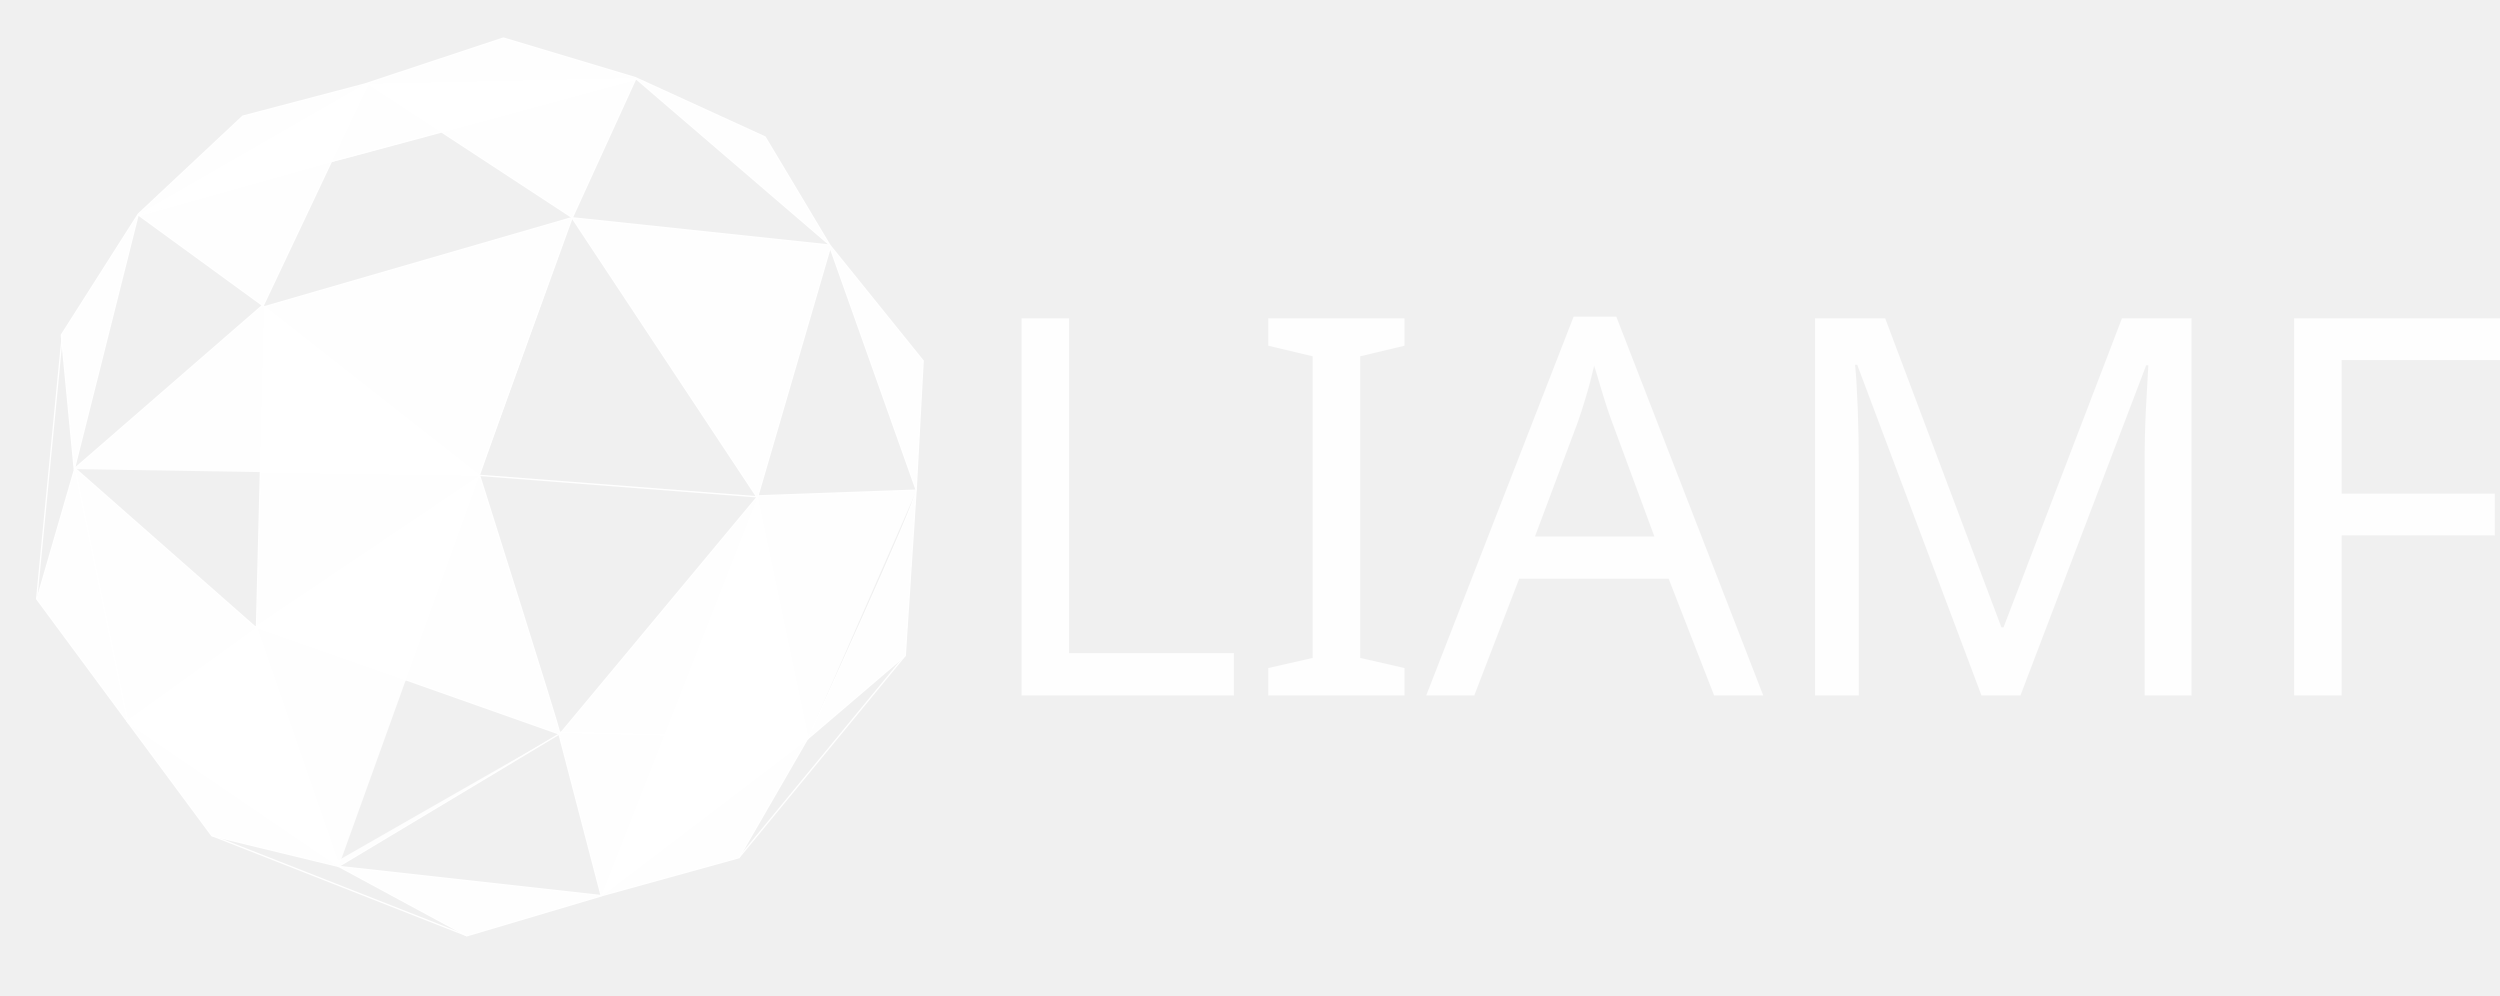
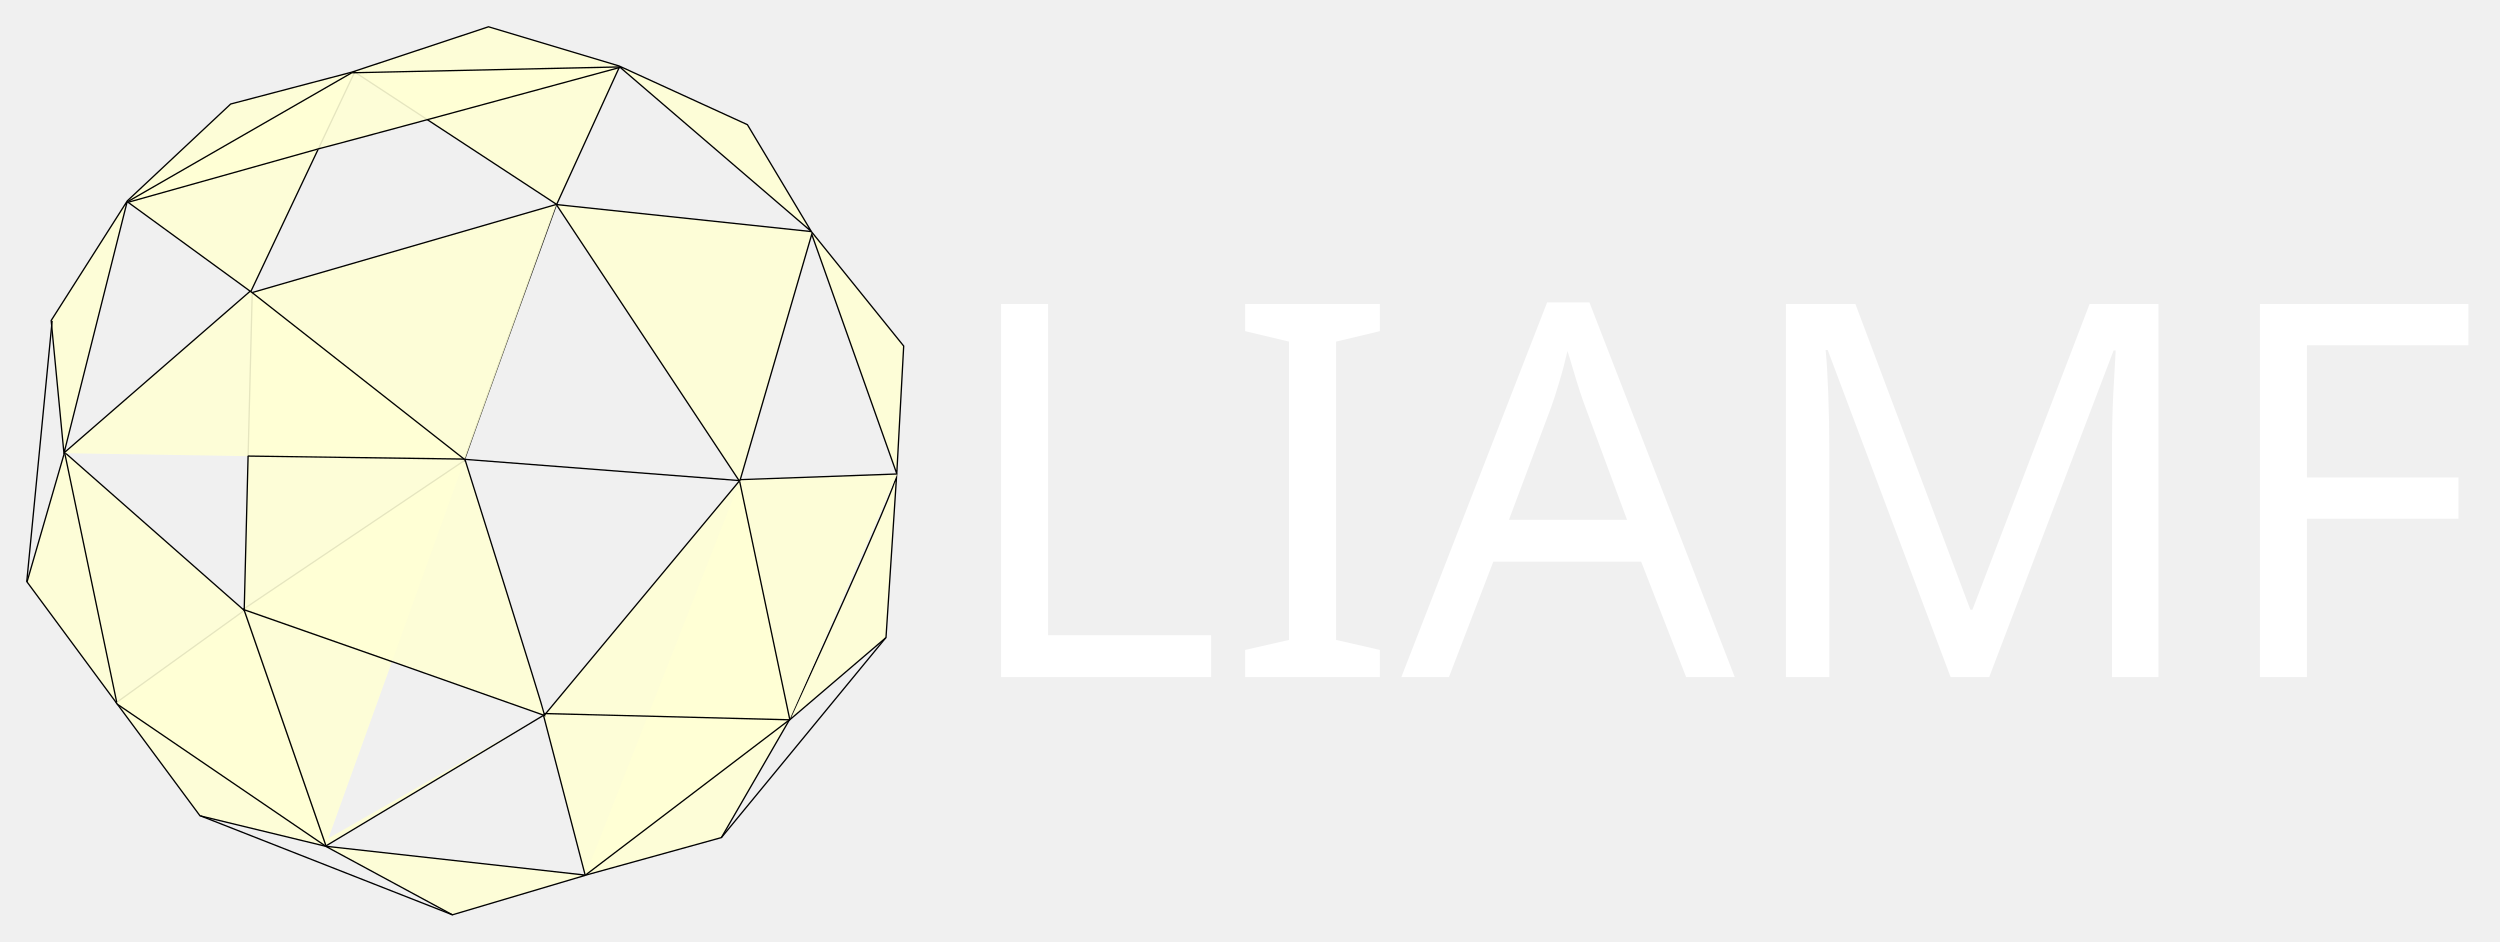
- <svg xmlns="http://www.w3.org/2000/svg" width="94.86mm" height="37.791mm" viewBox="0 0 336.116 133.906" id="svg7588" version="1.1">
+ <svg xmlns="http://www.w3.org/2000/svg" width="95.893mm" height="36.117mm" viewBox="0 0 339.778 127.972" id="svg7588" version="1.1">
  <defs id="defs7590">
    </defs>
-   <g id="layer1" transform="translate(-342.4459,-357.6206)">
-     <text xml:space="preserve" style="font-style:normal;font-weight:normal;font-size:39.95px;line-height:125%;font-family:sans-serif;letter-spacing:0px;word-spacing:0px;fill:#fffeff;fill-opacity:0.902;stroke:none;stroke-width:1px;stroke-linecap:butt;stroke-linejoin:miter;stroke-opacity:1;" x="472.904" y="451.124" id="text4983-6-33">
-       <tspan id="tspan4985-5-3" x="472.904" y="451.124" style="font-style:normal;font-variant:normal;font-weight:normal;font-stretch:normal;font-size:71.022px;font-family:Laksaman;-inkscape-font-specification:Laksaman;fill:#fffeff;fill-opacity:0.902;">LIAMF</tspan>
+   <g id="layer1" transform="translate(-343.736,-359.1001)">
+     <text xml:space="preserve" style="font-style:normal;font-weight:normal;font-size:39.95px;line-height:125%;font-family:sans-serif;letter-spacing:0px;word-spacing:0px;fill:#ffffff;fill-opacity:1;stroke:none;stroke-width:1px;stroke-linecap:butt;stroke-linejoin:miter;stroke-opacity:1" x="472.904" y="451.124" id="text4983-6-33">
+       <tspan id="tspan4985-5-3" x="472.904" y="451.124" style="font-style:normal;font-variant:normal;font-weight:normal;font-stretch:normal;font-size:71.022px;font-family:sans-serif;-inkscape-font-specification:sans-serif;fill:#ffffff;fill-opacity:1">LIAMF</tspan>
    </text>
-     <path style="fill:#fffeff;fill-opacity:0.902;fill-rule:evenodd;stroke:#ffffff;stroke-width:0.181;stroke-linecap:butt;stroke-linejoin:miter;stroke-miterlimit:4;stroke-dasharray:none;stroke-opacity:1" d="m 406.907,421.451 c 1.973,-5.709 12.498,-34.664 12.498,-34.664" id="path4861-0-4" />
-     <path style="fill:#fffeff;fill-opacity:0.902;fill-rule:evenodd;stroke:#ffffff;stroke-width:0.181;stroke-linecap:butt;stroke-linejoin:miter;stroke-miterlimit:4;stroke-dasharray:none;stroke-opacity:1" d="m 419.344,386.895 24.925,37.65 9.793,-33.602 11.555,32.541 0.941,-17.355 -12.546,-15.554" id="path4865-6-7" />
-     <path style="fill:#fffeff;fill-opacity:0.902;fill-rule:evenodd;stroke:#ffffff;stroke-width:0.181;stroke-linecap:butt;stroke-linejoin:miter;stroke-miterlimit:4;stroke-dasharray:none;stroke-opacity:1" d="m 465.606,423.574 c 0.209,1.255 -14.592,33.403 -14.592,33.403 l 13.139,-11.223 z" id="path4867-1-6" />
-     <path style="fill:#fffeff;fill-opacity:0.902;fill-rule:evenodd;stroke:#ffffff;stroke-width:0.181;stroke-linecap:butt;stroke-linejoin:miter;stroke-miterlimit:4;stroke-dasharray:none;stroke-opacity:1" d="m 451.084,456.836 -9.305,16.101 -18.506,5.123 -5.646,-21.642 26.751,-32.133 21.323,-0.767" id="path4869-5-8" />
-     <path style="fill:#fffeff;fill-opacity:0.902;fill-rule:evenodd;stroke:#ffffff;stroke-width:0.181;stroke-linecap:butt;stroke-linejoin:miter;stroke-miterlimit:4;stroke-dasharray:none;stroke-opacity:1" d="m 423.303,478.036 27.774,-21.14 -6.809,-32.356" id="path4871-9-9" />
-     <path style="fill:#fffeff;fill-opacity:0.902;fill-rule:evenodd;stroke:#ffffff;stroke-width:0.181;stroke-linecap:butt;stroke-linejoin:miter;stroke-miterlimit:4;stroke-dasharray:none;stroke-opacity:1" d="m 417.767,456.352 c -0.148,-0.887 -10.814,-34.733 -10.814,-34.733 l -30.12,20.265 z" id="path4892-4-0" />
-     <path style="fill:#fffeff;fill-opacity:0.902;fill-rule:evenodd;stroke:#ffffff;stroke-width:0.181;stroke-linecap:butt;stroke-linejoin:miter;stroke-miterlimit:4;stroke-dasharray:none;stroke-opacity:1" d="m 406.256,421.48 37.945,2.933" id="path4894-9-6" />
-     <path style="fill:#fffeff;fill-opacity:0.902;fill-rule:evenodd;stroke:#ffffff;stroke-width:0.181;stroke-linecap:butt;stroke-linejoin:miter;stroke-miterlimit:4;stroke-dasharray:none;stroke-opacity:1" d="m 417.641,456.078 33.464,0.852" id="path4896-0-8" />
-     <path style="fill:#fffeff;fill-opacity:0.902;fill-rule:evenodd;stroke:#ffffff;stroke-width:0.181;stroke-linecap:butt;stroke-linejoin:miter;stroke-miterlimit:4;stroke-dasharray:none;stroke-opacity:1" d="m 423.323,478.057 -18.102,5.375 -17.246,-9.323 35.353,3.931" id="path4900-9-7" />
-     <path style="fill:#fffeff;fill-opacity:0.902;fill-rule:evenodd;stroke:#ffffff;stroke-width:0.181;stroke-linecap:butt;stroke-linejoin:miter;stroke-miterlimit:4;stroke-dasharray:none;stroke-opacity:1" d="m 417.776,456.219 -29.812,17.891 -17.046,-4.133 -11.385,-15.377 17.447,-12.568 10.819,31.335" id="path4902-1-9" />
-     <path style="fill:#fffeff;fill-opacity:0.902;fill-rule:evenodd;stroke:#ffffff;stroke-width:0.181;stroke-linecap:butt;stroke-linejoin:miter;stroke-miterlimit:4;stroke-dasharray:none;stroke-opacity:1" d="m 387.986,474.096 -28.286,-19.274 -12.291,-16.634 5.102,-17.615 24.414,21.487 1.091,-43.203 41.365,-11.984" id="path4904-7-0" />
-     <path style="fill:#fffeff;fill-opacity:0.902;fill-rule:evenodd;stroke:#ffffff;stroke-width:0.181;stroke-linecap:butt;stroke-linejoin:miter;stroke-miterlimit:4;stroke-dasharray:none;stroke-opacity:1" d="m 406.915,421.574 -29.167,-22.906 -25.325,21.996 -1.733,-18.004 10.35,-16.264 14.046,-13.159 16.412,-4.318 18.63,-6.18 17.743,5.323 17.447,7.984 8.69,14.52 -26.074,-22.385 -8.541,18.701 -27.452,-17.988 -14.122,29.844 -16.798,-12.236 -8.588,34.19" id="path4906-7-3" />
-     <path style="fill:#fffeff;fill-opacity:0.902;fill-rule:evenodd;stroke:#ffffff;stroke-width:0.181;stroke-linecap:butt;stroke-linejoin:miter;stroke-miterlimit:4;stroke-dasharray:none;stroke-opacity:1" d="m 359.598,454.537 c -0.314,-1.464 -7.08,-33.935 -7.08,-33.935" id="path4932-1-3" />
-     <path style="fill:#fffeff;fill-opacity:0.902;fill-rule:evenodd;stroke:#ffffff;stroke-width:0.181;stroke-linecap:butt;stroke-linejoin:miter;stroke-miterlimit:4;stroke-dasharray:none;stroke-opacity:1" d="m 347.369,438.187 3.453,-35.482" id="path4934-5-3" />
-     <path style="fill:#fffeff;fill-opacity:0.902;fill-rule:evenodd;stroke:#ffffff;stroke-width:0.181;stroke-linecap:butt;stroke-linejoin:miter;stroke-miterlimit:4;stroke-dasharray:none;stroke-opacity:1" d="m 441.769,472.953 22.346,-27.166" id="path4936-9-7" />
-     <path style="fill:#fffeff;fill-opacity:0.902;fill-rule:evenodd;stroke:#ffffff;stroke-width:0.181;stroke-linecap:butt;stroke-linejoin:miter;stroke-miterlimit:4;stroke-dasharray:none;stroke-opacity:1" d="m 370.992,469.985 34.255,13.459" id="path4938-7-3" />
-     <path style="fill:#fffeff;fill-opacity:0.902;fill-rule:evenodd;stroke:#ffffff;stroke-width:0.181;stroke-linecap:butt;stroke-linejoin:miter;stroke-miterlimit:4;stroke-dasharray:none;stroke-opacity:1" d="m 361.139,386.479 30.406,-17.489 36.493,-0.795" id="path4940-7-2" />
-     <path style="fill:#fffeff;fill-opacity:0.902;fill-rule:evenodd;stroke:#ffffff;stroke-width:0.181;stroke-linecap:butt;stroke-linejoin:miter;stroke-miterlimit:4;stroke-dasharray:none;stroke-opacity:1" d="m 419.358,386.902 34.711,3.68" id="path4981-3-6" />
-     <path style="fill:#fffeff;fill-opacity:0.902;fill-rule:evenodd;stroke:#ffffff;stroke-width:0.181;stroke-linecap:butt;stroke-linejoin:miter;stroke-miterlimit:4;stroke-dasharray:none;stroke-opacity:1" d="m 406.888,421.495 -29.481,-0.411" id="path5409-5" />
-     <path style="fill:#fffeff;fill-opacity:0.902;fill-rule:evenodd;stroke:#ffffff;stroke-width:0.181;stroke-linecap:butt;stroke-linejoin:miter;stroke-miterlimit:4;stroke-dasharray:none;stroke-opacity:1" d="m 376.913,441.972 20.139,7.064" id="path5411-2" />
-     <path style="fill:#fffeff;fill-opacity:0.902;fill-rule:evenodd;stroke:#ffffff;stroke-width:0.181;stroke-linecap:butt;stroke-linejoin:miter;stroke-miterlimit:4;stroke-dasharray:none;stroke-opacity:1" d="M 388.086,474.192 376.896,441.965" id="path5415-6" />
-     <path style="fill:#fffeff;fill-opacity:0.902;fill-rule:evenodd;stroke:#ffffff;stroke-width:0.181;stroke-linecap:butt;stroke-linejoin:miter;stroke-miterlimit:4;stroke-dasharray:none;stroke-opacity:1" d="m 387.2,379.281 c 0.113,0 14.557,-3.902 14.557,-3.902 l 26.307,-7.137" id="path5423-5" />
-     <path style="fill:#fffeff;fill-opacity:0.902;fill-rule:evenodd;stroke:#ffffff;stroke-width:0.181;stroke-linecap:butt;stroke-linejoin:miter;stroke-miterlimit:4;stroke-dasharray:none;stroke-opacity:1" d="m 387.28,379.255 -26.114,7.331" id="path5425-87" />
+     <path style="fill:#ffffd4;fill-opacity:0.898;fill-rule:evenodd;stroke:#000000;stroke-width:0.181;stroke-linecap:butt;stroke-linejoin:miter;stroke-miterlimit:4;stroke-dasharray:none;stroke-opacity:1" d="m 406.907,421.451 c 1.973,-5.709 12.498,-34.664 12.498,-34.664" id="path4861-0-4" />
+     <path style="fill:#ffffd4;fill-opacity:0.898;fill-rule:evenodd;stroke:#000000;stroke-width:0.181;stroke-linecap:butt;stroke-linejoin:miter;stroke-miterlimit:4;stroke-dasharray:none;stroke-opacity:1" d="m 419.344,386.895 24.925,37.65 9.793,-33.602 11.555,32.541 0.941,-17.355 -12.546,-15.554" id="path4865-6-7" />
+     <path style="fill:#ffffd4;fill-opacity:0.898;fill-rule:evenodd;stroke:#000000;stroke-width:0.181;stroke-linecap:butt;stroke-linejoin:miter;stroke-miterlimit:4;stroke-dasharray:none;stroke-opacity:1" d="m 465.606,423.574 c 0.209,1.255 -14.592,33.403 -14.592,33.403 l 13.139,-11.223 z" id="path4867-1-6" />
+     <path style="fill:#ffffd4;fill-opacity:0.898;fill-rule:evenodd;stroke:#000000;stroke-width:0.181;stroke-linecap:butt;stroke-linejoin:miter;stroke-miterlimit:4;stroke-dasharray:none;stroke-opacity:1" d="m 451.084,456.836 -9.305,16.101 -18.506,5.123 -5.646,-21.642 26.751,-32.133 21.323,-0.767" id="path4869-5-8" />
+     <path style="fill:#ffffd4;fill-opacity:0.898;fill-rule:evenodd;stroke:#000000;stroke-width:0.181;stroke-linecap:butt;stroke-linejoin:miter;stroke-miterlimit:4;stroke-dasharray:none;stroke-opacity:1" d="m 423.303,478.036 27.774,-21.14 -6.809,-32.356" id="path4871-9-9" />
+     <path style="fill:#ffffd4;fill-opacity:0.898;fill-rule:evenodd;stroke:#000000;stroke-width:0.181;stroke-linecap:butt;stroke-linejoin:miter;stroke-miterlimit:4;stroke-dasharray:none;stroke-opacity:1" d="m 417.767,456.352 c -0.148,-0.887 -10.814,-34.733 -10.814,-34.733 l -30.12,20.265 z" id="path4892-4-0" />
+     <path style="fill:#ffffd4;fill-opacity:0.898;fill-rule:evenodd;stroke:#000000;stroke-width:0.181;stroke-linecap:butt;stroke-linejoin:miter;stroke-miterlimit:4;stroke-dasharray:none;stroke-opacity:1" d="m 406.256,421.48 37.945,2.933" id="path4894-9-6" />
+     <path style="fill:#ffffd4;fill-opacity:0.898;fill-rule:evenodd;stroke:#000000;stroke-width:0.181;stroke-linecap:butt;stroke-linejoin:miter;stroke-miterlimit:4;stroke-dasharray:none;stroke-opacity:1" d="m 417.641,456.078 33.464,0.852" id="path4896-0-8" />
+     <path style="fill:#ffffd4;fill-opacity:0.898;fill-rule:evenodd;stroke:#000000;stroke-width:0.181;stroke-linecap:butt;stroke-linejoin:miter;stroke-miterlimit:4;stroke-dasharray:none;stroke-opacity:1" d="m 423.323,478.057 -18.102,5.375 -17.246,-9.323 35.353,3.931" id="path4900-9-7" />
+     <path style="fill:#ffffd4;fill-opacity:0.898;fill-rule:evenodd;stroke:#000000;stroke-width:0.181;stroke-linecap:butt;stroke-linejoin:miter;stroke-miterlimit:4;stroke-dasharray:none;stroke-opacity:1" d="m 417.776,456.219 -29.812,17.891 -17.046,-4.133 -11.385,-15.377 17.447,-12.568 10.819,31.335" id="path4902-1-9" />
+     <path style="fill:#ffffd4;fill-opacity:0.898;fill-rule:evenodd;stroke:#000000;stroke-width:0.181;stroke-linecap:butt;stroke-linejoin:miter;stroke-miterlimit:4;stroke-dasharray:none;stroke-opacity:1" d="m 387.986,474.096 -28.286,-19.274 -12.291,-16.634 5.102,-17.615 24.414,21.487 1.091,-43.203 41.365,-11.984" id="path4904-7-0" />
+     <path style="fill:#ffffd4;fill-opacity:0.898;fill-rule:evenodd;stroke:#000000;stroke-width:0.181;stroke-linecap:butt;stroke-linejoin:miter;stroke-miterlimit:4;stroke-dasharray:none;stroke-opacity:1" d="m 406.915,421.574 -29.167,-22.906 -25.325,21.996 -1.733,-18.004 10.35,-16.264 14.046,-13.159 16.412,-4.318 18.63,-6.18 17.743,5.323 17.447,7.984 8.69,14.52 -26.074,-22.385 -8.541,18.701 -27.452,-17.988 -14.122,29.844 -16.798,-12.236 -8.588,34.19" id="path4906-7-3" />
+     <path style="fill:#ffffd4;fill-opacity:0.898;fill-rule:evenodd;stroke:#000000;stroke-width:0.181;stroke-linecap:butt;stroke-linejoin:miter;stroke-miterlimit:4;stroke-dasharray:none;stroke-opacity:1" d="m 359.598,454.537 c -0.314,-1.464 -7.08,-33.935 -7.08,-33.935" id="path4932-1-3" />
+     <path style="fill:#ffffd4;fill-opacity:0.898;fill-rule:evenodd;stroke:#000000;stroke-width:0.181;stroke-linecap:butt;stroke-linejoin:miter;stroke-miterlimit:4;stroke-dasharray:none;stroke-opacity:1" d="m 347.369,438.187 3.453,-35.482" id="path4934-5-3" />
+     <path style="fill:#ffffd4;fill-opacity:0.898;fill-rule:evenodd;stroke:#000000;stroke-width:0.181;stroke-linecap:butt;stroke-linejoin:miter;stroke-miterlimit:4;stroke-dasharray:none;stroke-opacity:1" d="m 441.769,472.953 22.346,-27.166" id="path4936-9-7" />
+     <path style="fill:#ffffd4;fill-opacity:0.898;fill-rule:evenodd;stroke:#000000;stroke-width:0.181;stroke-linecap:butt;stroke-linejoin:miter;stroke-miterlimit:4;stroke-dasharray:none;stroke-opacity:1" d="m 370.992,469.985 34.255,13.459" id="path4938-7-3" />
+     <path style="fill:#ffffd4;fill-opacity:0.898;fill-rule:evenodd;stroke:#000000;stroke-width:0.181;stroke-linecap:butt;stroke-linejoin:miter;stroke-miterlimit:4;stroke-dasharray:none;stroke-opacity:1" d="m 361.139,386.479 30.406,-17.489 36.493,-0.795" id="path4940-7-2" />
+     <path style="fill:#ffffd4;fill-opacity:0.898;fill-rule:evenodd;stroke:#000000;stroke-width:0.181;stroke-linecap:butt;stroke-linejoin:miter;stroke-miterlimit:4;stroke-dasharray:none;stroke-opacity:1" d="m 419.358,386.902 34.711,3.68" id="path4981-3-6" />
+     <path style="fill:#ffffd4;fill-opacity:0.898;fill-rule:evenodd;stroke:#000000;stroke-width:0.181;stroke-linecap:butt;stroke-linejoin:miter;stroke-miterlimit:4;stroke-dasharray:none;stroke-opacity:1" d="m 406.888,421.495 -29.481,-0.411" id="path5409-5" />
+     <path style="fill:#ffffd4;fill-opacity:0.898;fill-rule:evenodd;stroke:#000000;stroke-width:0.181;stroke-linecap:butt;stroke-linejoin:miter;stroke-miterlimit:4;stroke-dasharray:none;stroke-opacity:1" d="m 376.913,441.972 20.139,7.064" id="path5411-2" />
+     <path style="fill:#ffffd4;fill-opacity:0.898;fill-rule:evenodd;stroke:#000000;stroke-width:0.181;stroke-linecap:butt;stroke-linejoin:miter;stroke-miterlimit:4;stroke-dasharray:none;stroke-opacity:1" d="M 388.086,474.192 376.896,441.965" id="path5415-6" />
+     <path style="fill:#ffffd4;fill-opacity:0.898;fill-rule:evenodd;stroke:#000000;stroke-width:0.181;stroke-linecap:butt;stroke-linejoin:miter;stroke-miterlimit:4;stroke-dasharray:none;stroke-opacity:1" d="m 387.2,379.281 c 0.113,0 14.557,-3.902 14.557,-3.902 l 26.307,-7.137" id="path5423-5" />
+     <path style="fill:#ffffd4;fill-opacity:0.898;fill-rule:evenodd;stroke:#000000;stroke-width:0.181;stroke-linecap:butt;stroke-linejoin:miter;stroke-miterlimit:4;stroke-dasharray:none;stroke-opacity:1" d="m 387.28,379.255 -26.114,7.331" id="path5425-87" />
  </g>
</svg>
